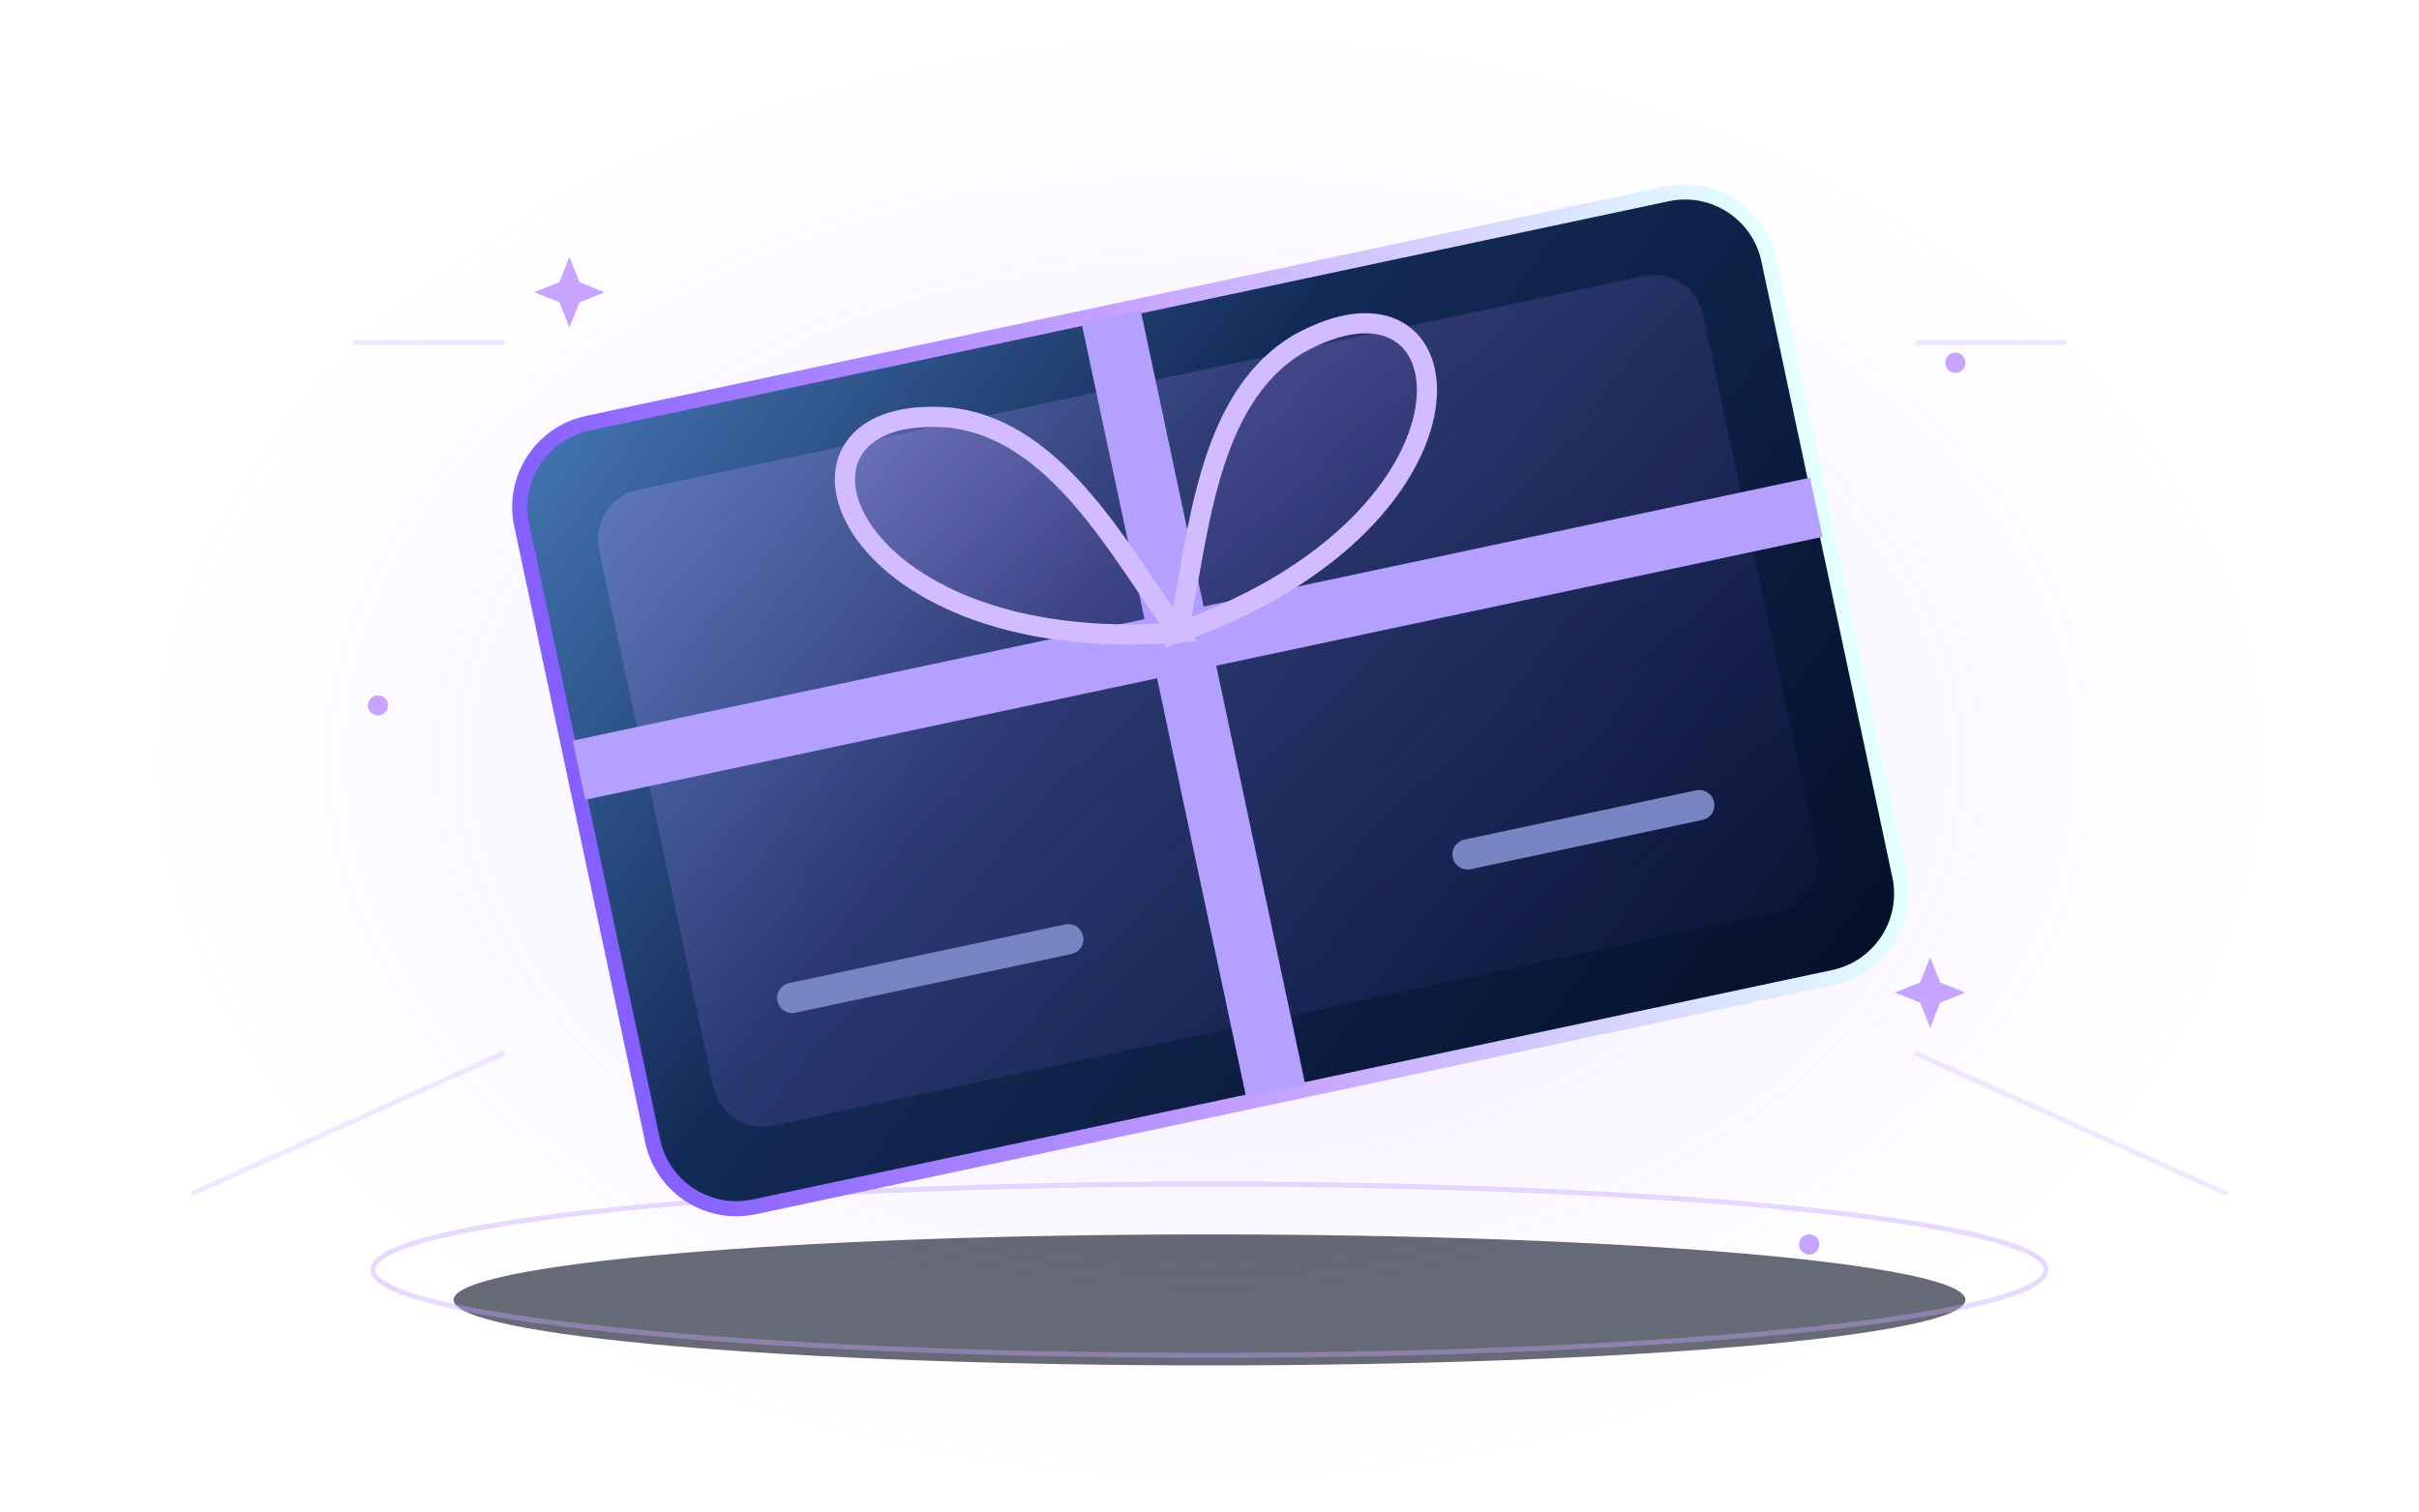
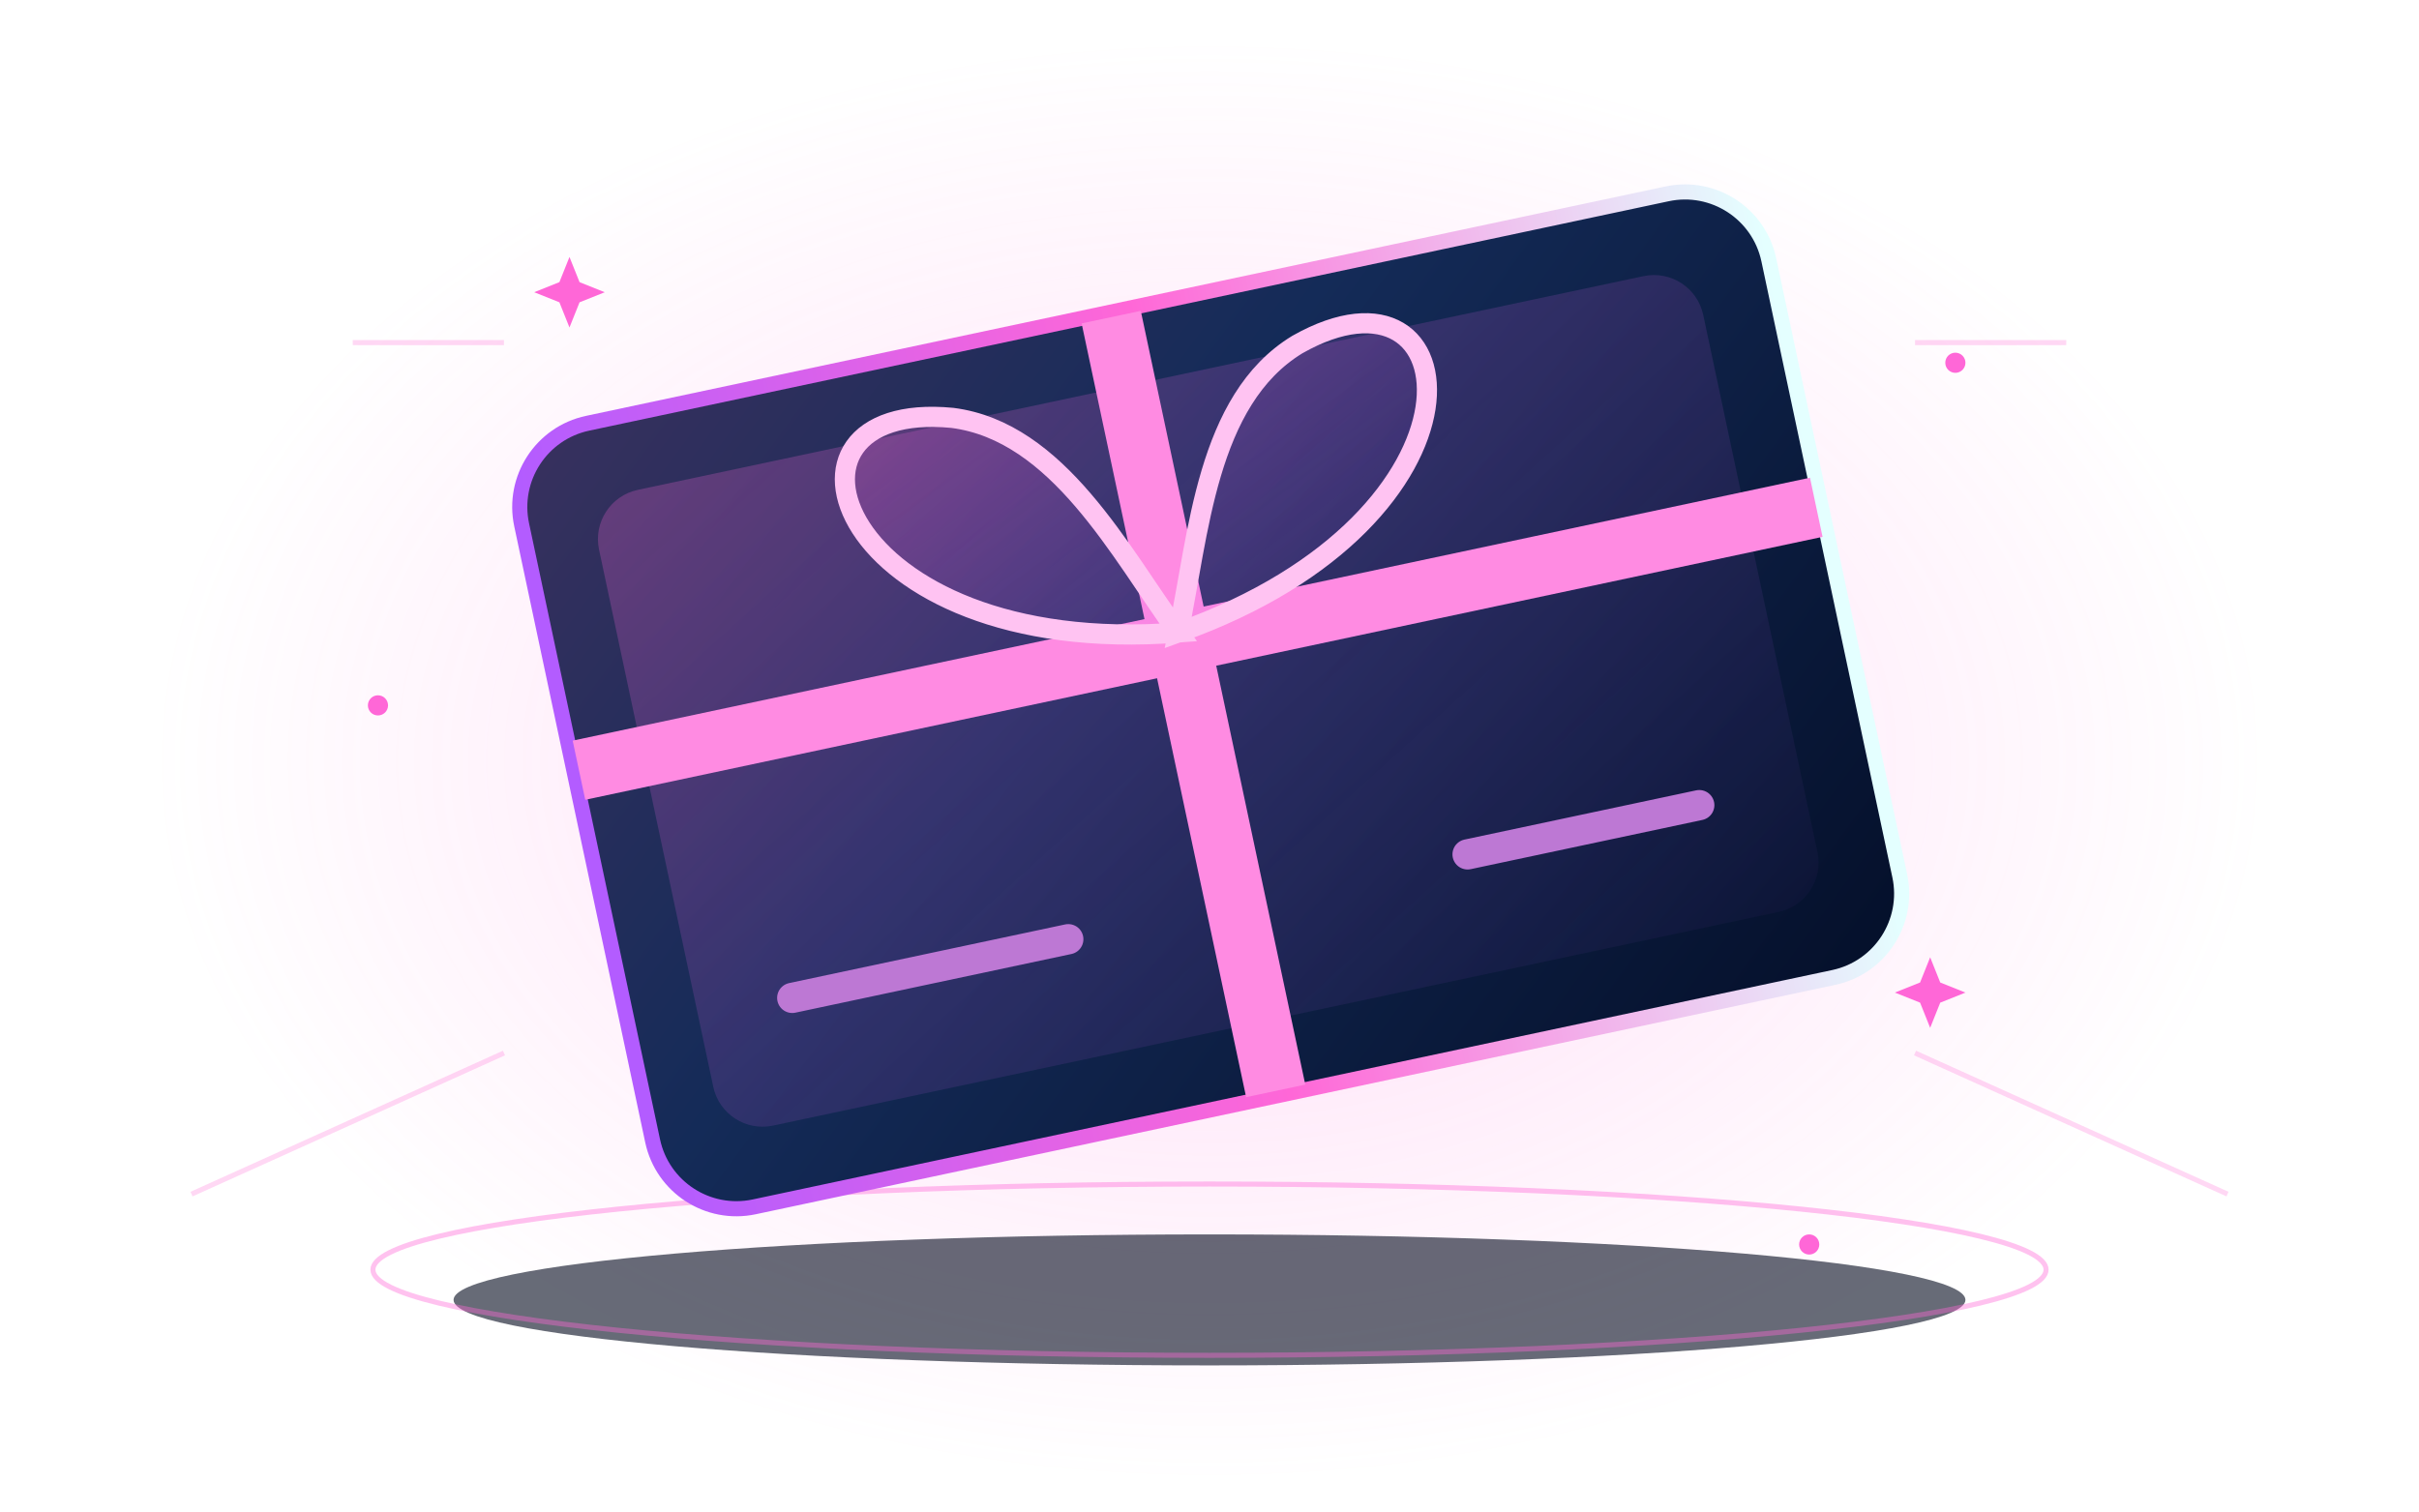
<svg xmlns="http://www.w3.org/2000/svg" viewBox="0 0 480 300" fill="none">
  <defs>
    <linearGradient id="shell" x1="130" y1="40" x2="325" y2="260" gradientUnits="userSpaceOnUse">
-       <stop stop-color="#487bba" />
+       <stop stop-color="#3b315f" />
      <stop offset=".4" stop-color="#142b58" />
      <stop offset="1" stop-color="#040f29" />
    </linearGradient>
    <linearGradient id="edge">
-       <stop stop-color="#8660ff" />
-       <stop offset=".5" stop-color="#c7a4ff" />
+       <stop stop-color="#b35cff" />
+       <stop offset=".5" stop-color="#ff67d7" />
      <stop offset="1" stop-color="#e4ffff" />
    </linearGradient>
    <linearGradient id="glass" x2="1" y2="1">
-       <stop stop-color="#c7a4ff" stop-opacity=".25" />
-       <stop offset="1" stop-color="#8660ff" stop-opacity=".03" />
+       <stop stop-color="#ff67d7" stop-opacity=".25" />
+       <stop offset="1" stop-color="#b35cff" stop-opacity=".03" />
    </linearGradient>
    <radialGradient id="halo">
-       <stop stop-color="#c7a4ff" stop-opacity=".23" />
-       <stop offset="1" stop-color="#c7a4ff" stop-opacity="0" />
+       <stop stop-color="#ff67d7" stop-opacity=".23" />
+       <stop offset="1" stop-color="#ff67d7" stop-opacity="0" />
    </radialGradient>
  </defs>
  <ellipse cx="240" cy="151" rx="210" ry="144" fill="url(#halo)" />
  <ellipse cx="240" cy="258" rx="150" ry="13" fill="#02091c" opacity=".6" />
-   <ellipse cx="240" cy="252" rx="166" ry="17" stroke="#c7a4ff" stroke-opacity=".4" />
-   <path d="m38 237 62-28m280 0 62 28M70 68h30m280 0h30" stroke="#c7a4ff" stroke-opacity=".25" />
+   <ellipse cx="240" cy="252" rx="166" ry="17" stroke="#ff67d7" stroke-opacity=".4" />
+   <path d="m38 237 62-28m280 0 62 28M70 68h30m280 0h30" stroke="#ff67d7" stroke-opacity=".25" />
  <g>
    <g transform="rotate(-12 239 150)">
      <rect x="116" y="60" width="253" height="159" rx="17" fill="url(#shell)" stroke="url(#edge)" stroke-width="3" />
      <rect x="130" y="75" width="224" height="129" rx="10" fill="url(#glass)" />
-       <path d="M239 61v157M117 127h251" stroke="#b3a0ff" stroke-width="12" />
-       <path d="M239 125c-68-9-73-63-35-51 20 7 27 33 35 51Zm0 0c68-9 73-63 35-51-20 7-27 33-35 51Z" fill="url(#glass)" stroke="#d2bcff" stroke-width="4" />
-       <path d="M149 180h56m81 0h47" stroke="#7786c2" stroke-width="6" stroke-linecap="round" />
+       <path d="M239 61v157M117 127h251" stroke="#ff8be2" stroke-width="12" />
+       <path d="M239 125c-68-9-73-63-35-51 20 7 27 33 35 51Zm0 0c68-9 73-63 35-51-20 7-27 33-35 51Z" fill="url(#glass)" stroke="#ffc3f2" stroke-width="4" />
+       <path d="M149 180h56m81 0h47" stroke="#bd78d4" stroke-width="6" stroke-linecap="round" />
    </g>
  </g>
-   <g fill="#c7a4ff">
+   <g fill="#ff67d7">
    <circle cx="75" cy="140" r="2" />
    <circle cx="388" cy="72" r="2" />
    <circle cx="359" cy="247" r="2" />
    <path d="m113 51 2 5 5 2-5 2-2 5-2-5-5-2 5-2Zm270 139 2 5 5 2-5 2-2 5-2-5-5-2 5-2Z" />
  </g>
</svg>
